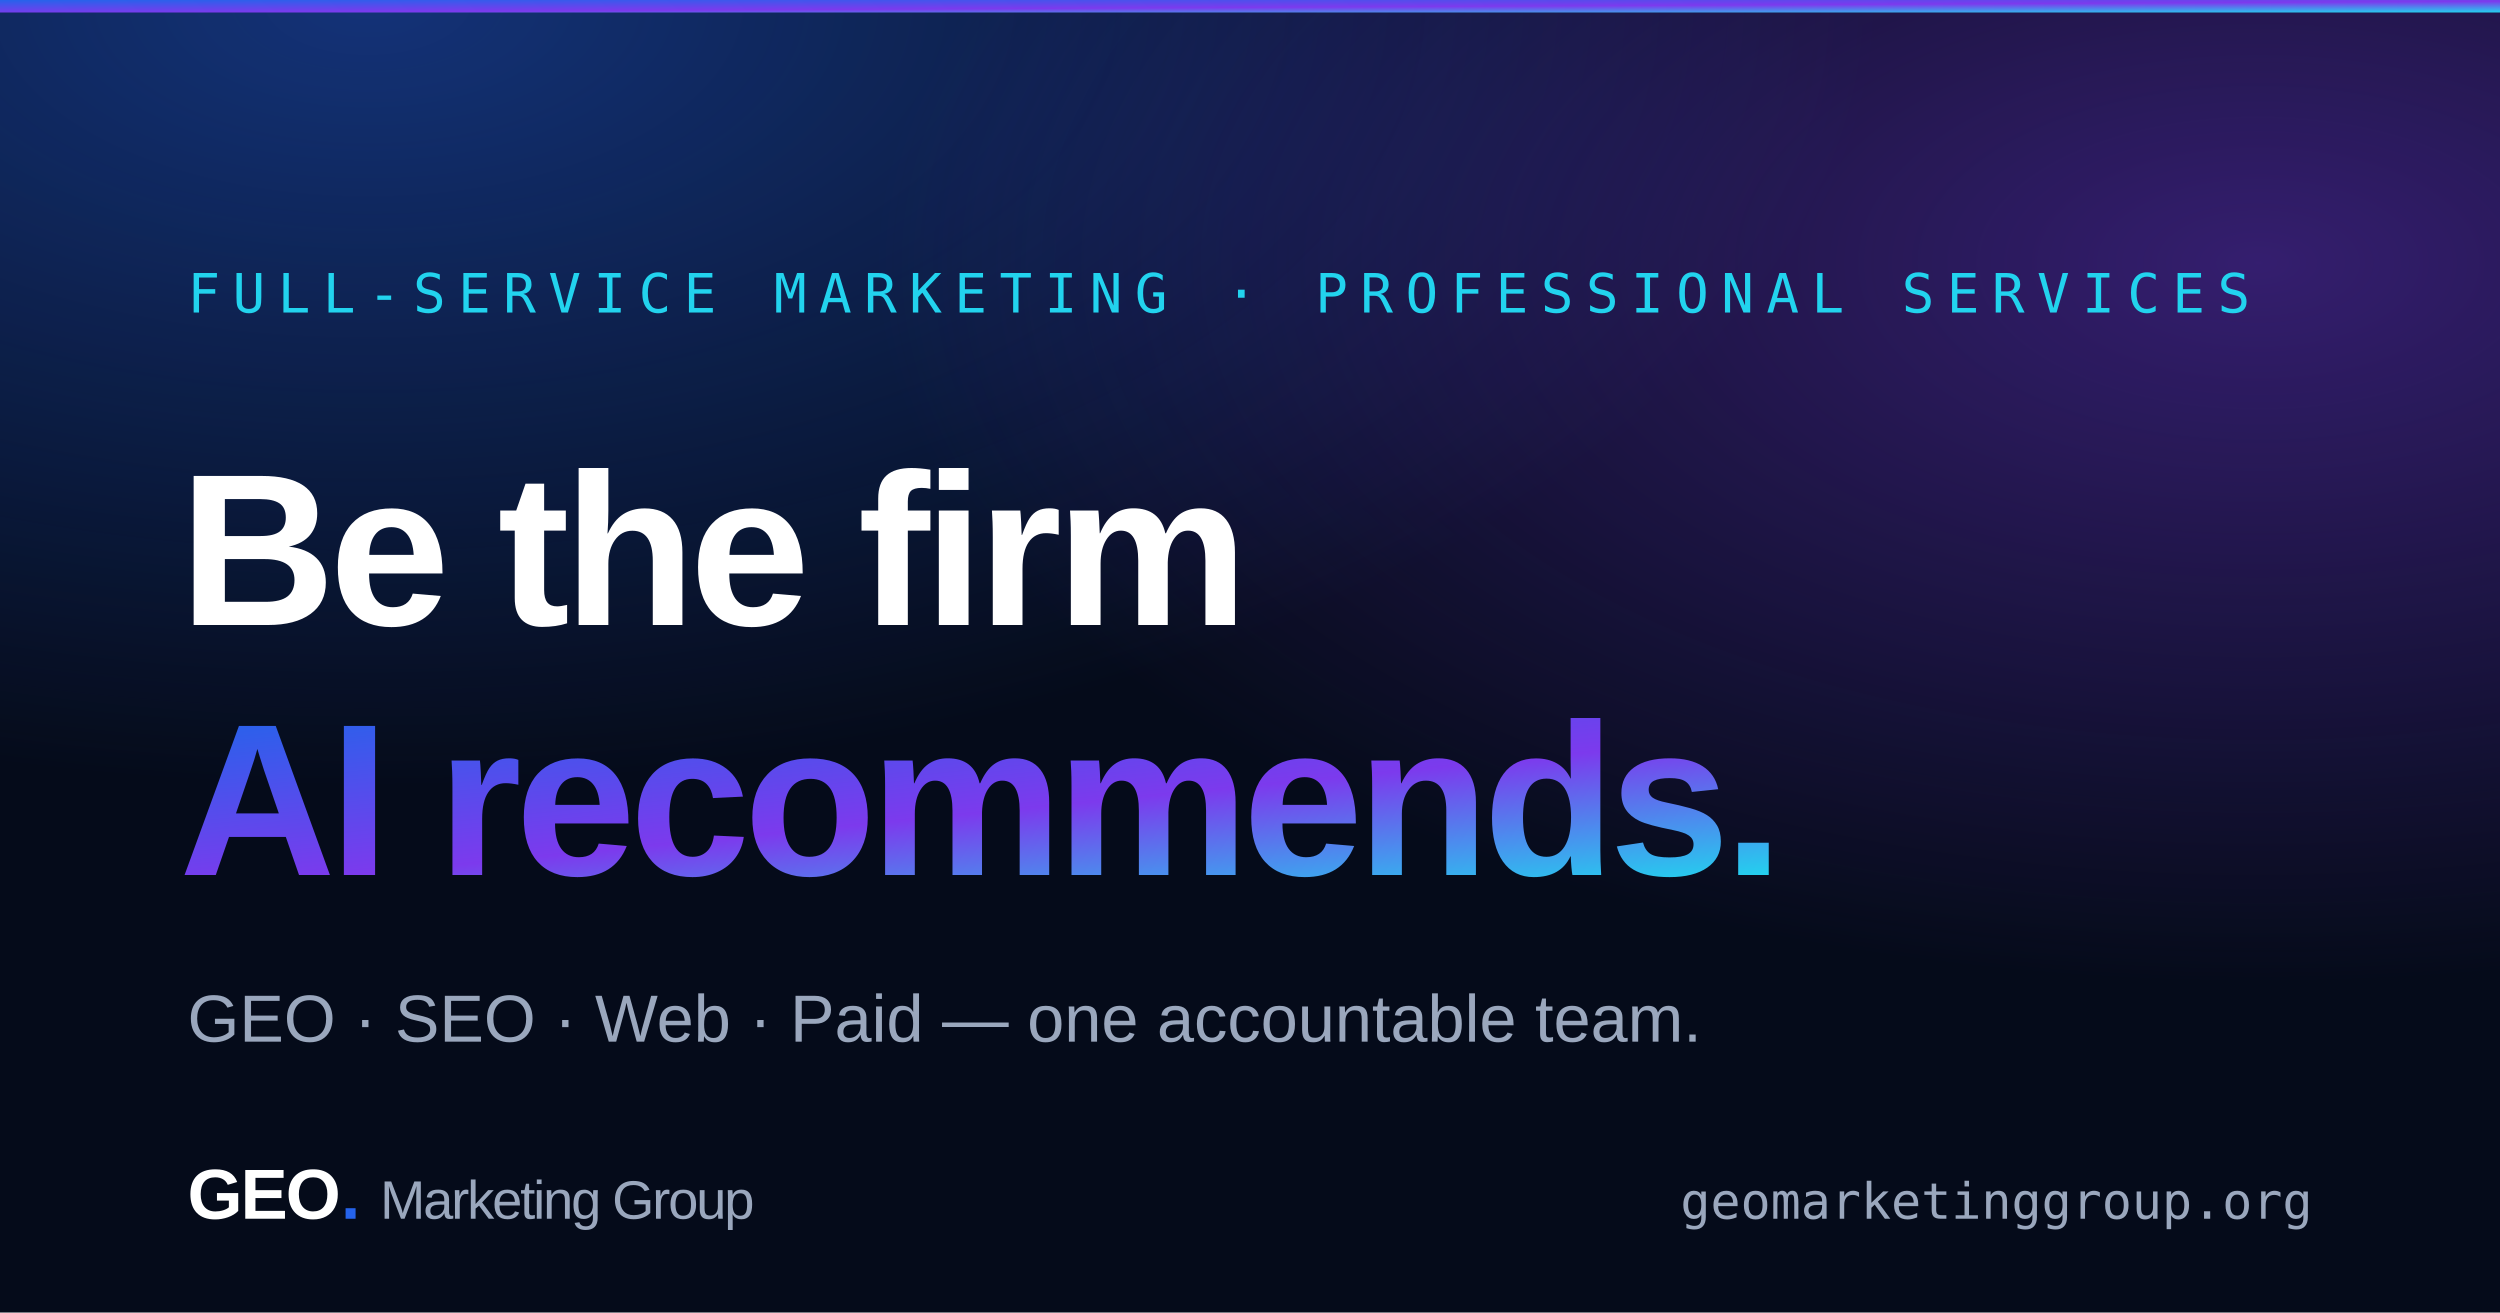
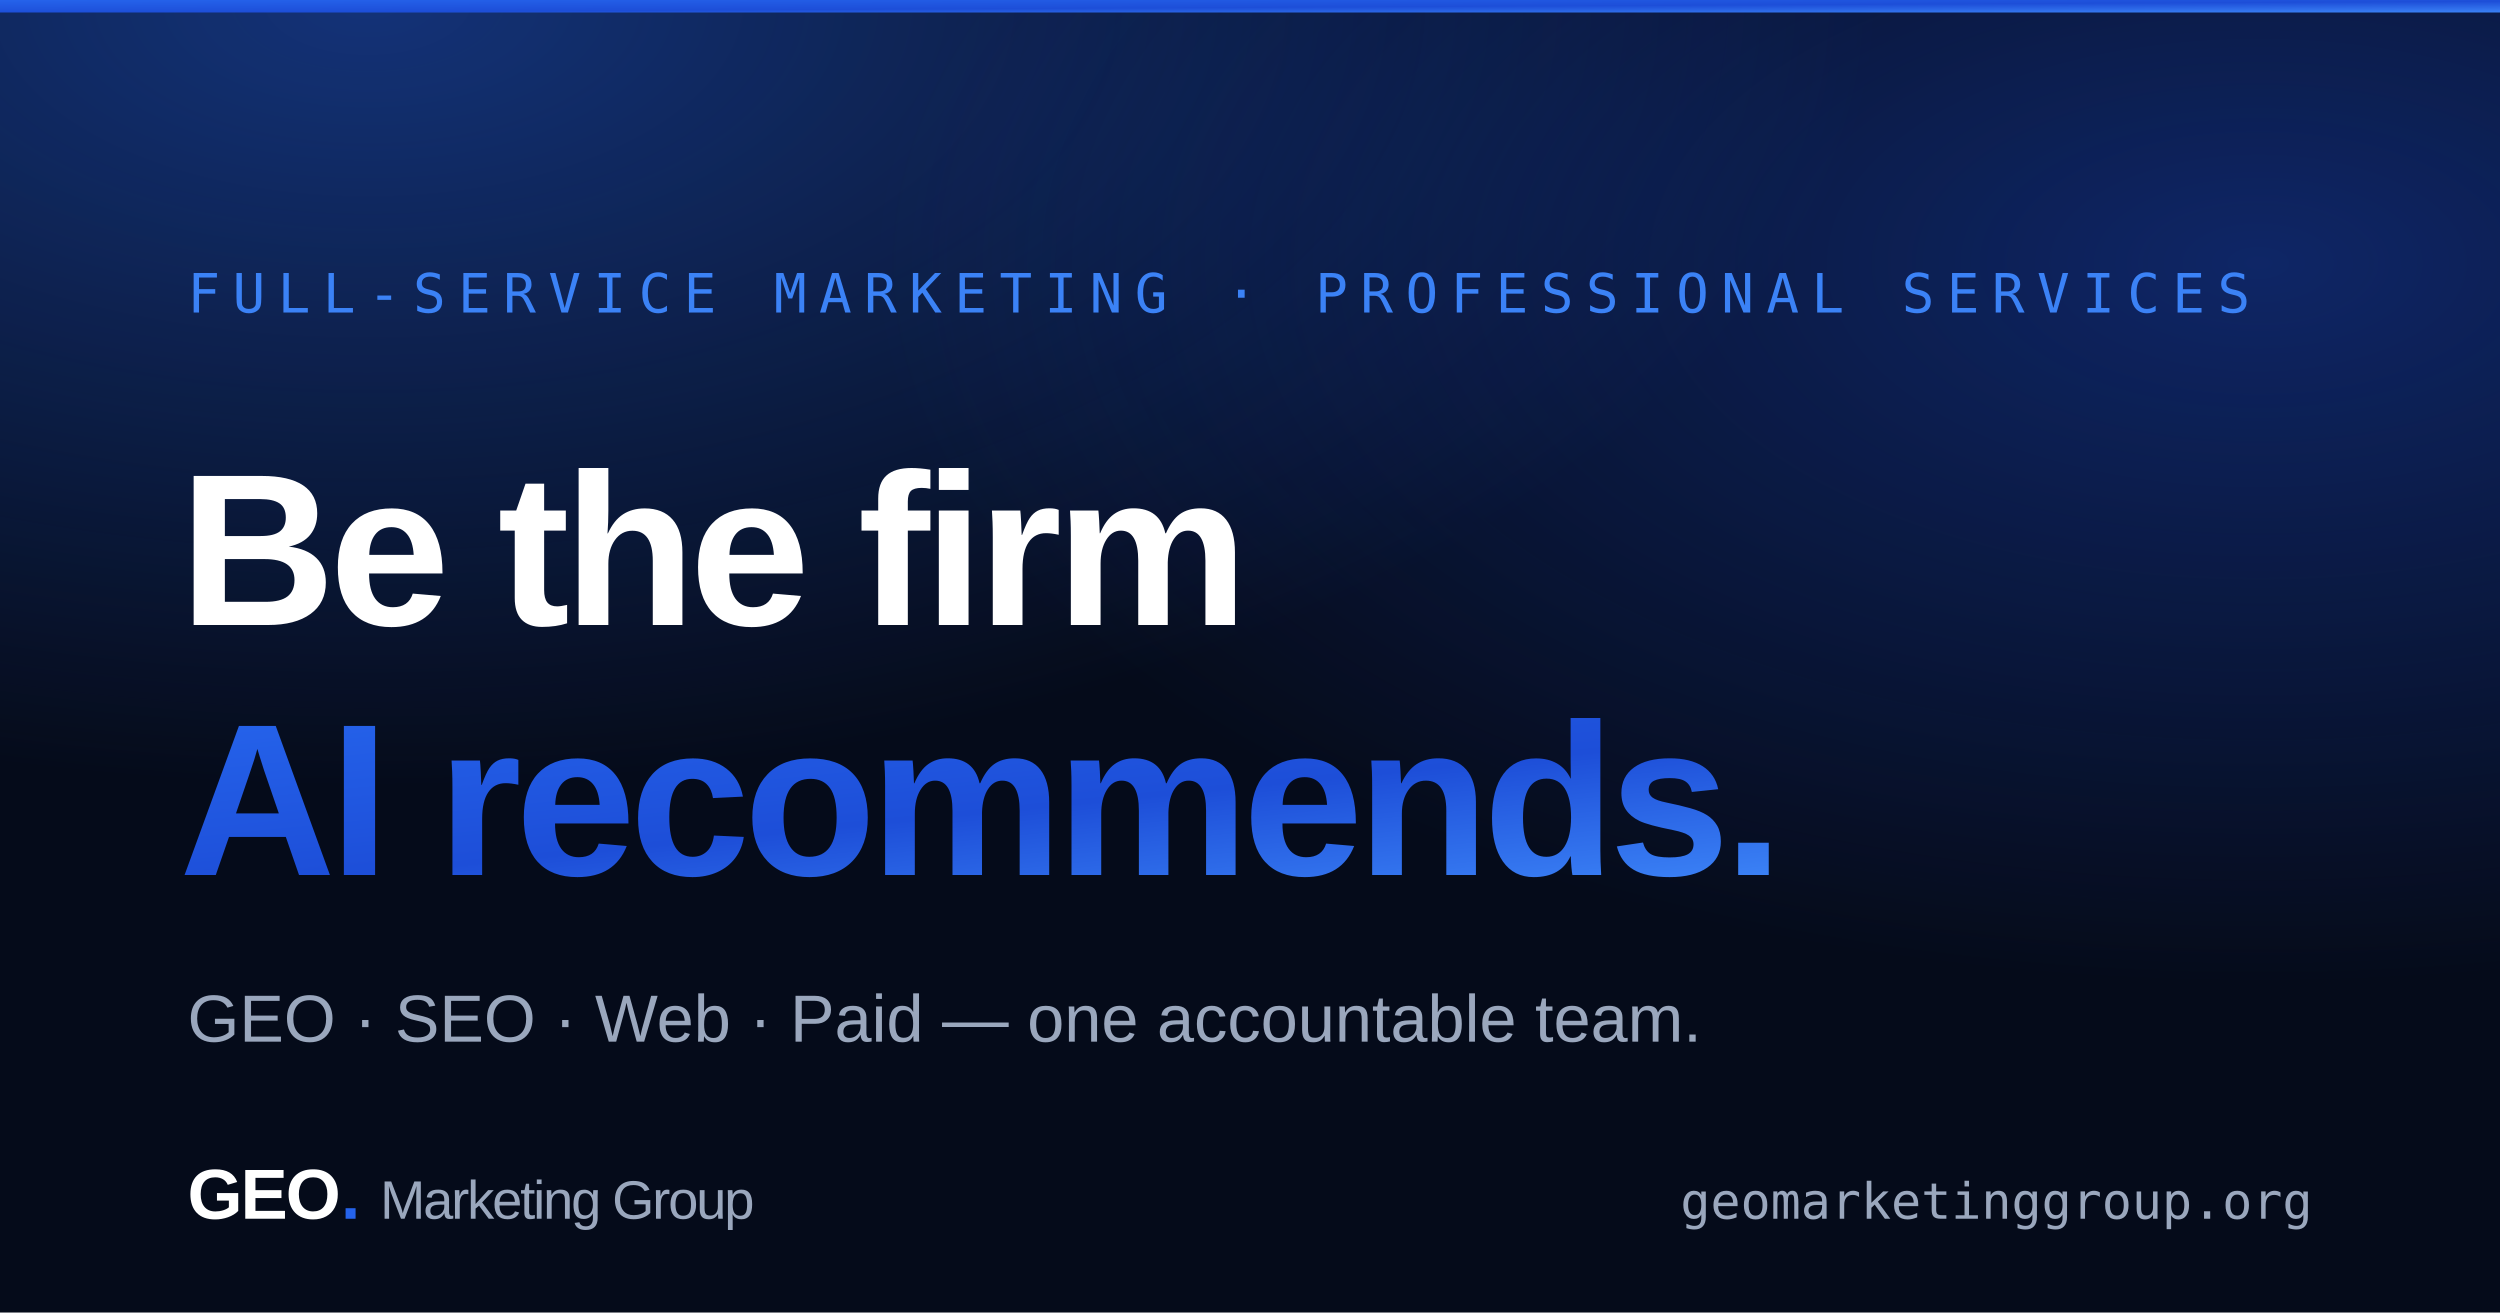
<svg xmlns="http://www.w3.org/2000/svg" width="1200" height="630" viewBox="0 0 1200 630" font-family="'Montserrat','Helvetica Neue',Arial,sans-serif">
  <defs>
    <linearGradient id="g" x1="0" y1="0" x2="1" y2="1">
      <stop offset="0%" stop-color="#2563EB" />
-       <stop offset="55%" stop-color="#7C3AED" />
-       <stop offset="100%" stop-color="#22D3EE" />
+       <stop offset="55%" stop-color="#1D4ED8" />
+       <stop offset="100%" stop-color="#3B82F6" />
    </linearGradient>
    <radialGradient id="glow1" cx="15%" cy="0%" r="60%">
      <stop offset="0%" stop-color="#2563EB" stop-opacity="0.45" />
      <stop offset="100%" stop-color="#2563EB" stop-opacity="0" />
    </radialGradient>
    <radialGradient id="glow2" cx="90%" cy="20%" r="55%">
-       <stop offset="0%" stop-color="#7C3AED" stop-opacity="0.4" />
-       <stop offset="100%" stop-color="#7C3AED" stop-opacity="0" />
+       <stop offset="0%" stop-color="#1D4ED8" stop-opacity="0.4" />
+       <stop offset="100%" stop-color="#1D4ED8" stop-opacity="0" />
    </radialGradient>
  </defs>
  <rect width="1200" height="630" fill="#050B1A" />
  <rect width="1200" height="630" fill="url(#glow1)" />
  <rect width="1200" height="630" fill="url(#glow2)" />
  <rect x="0" y="0" width="1200" height="6" fill="url(#g)" />
-   <text x="90" y="150" fill="#22D3EE" font-size="26" letter-spacing="6" font-weight="500" font-family="'JetBrains Mono',monospace">FULL-SERVICE MARKETING · PROFESSIONAL SERVICES</text>
+   <text x="90" y="150" fill="#3B82F6" font-size="26" letter-spacing="6" font-weight="500" font-family="'JetBrains Mono',monospace">FULL-SERVICE MARKETING · PROFESSIONAL SERVICES</text>
  <text x="86" y="300" fill="#FFFFFF" font-size="104" font-weight="700" letter-spacing="-3">Be the firm</text>
  <text x="86" y="420" fill="url(#g)" font-size="104" font-weight="700" letter-spacing="-3">AI recommends.</text>
  <text x="90" y="500" fill="#9AA7BD" font-size="32" font-weight="400">GEO · SEO · Web · Paid — one accountable team.</text>
  <text x="90" y="585" fill="#FFFFFF" font-size="34" font-weight="700" letter-spacing="-1">GEO<tspan fill="#2563EB">.</tspan>
    <tspan fill="#9AA7BD" font-weight="500" font-size="26">Marketing Group</tspan>
  </text>
  <text x="1110" y="585" fill="#9AA7BD" font-size="24" text-anchor="end" font-family="'JetBrains Mono',monospace">geomarketinggroup.org</text>
</svg>
